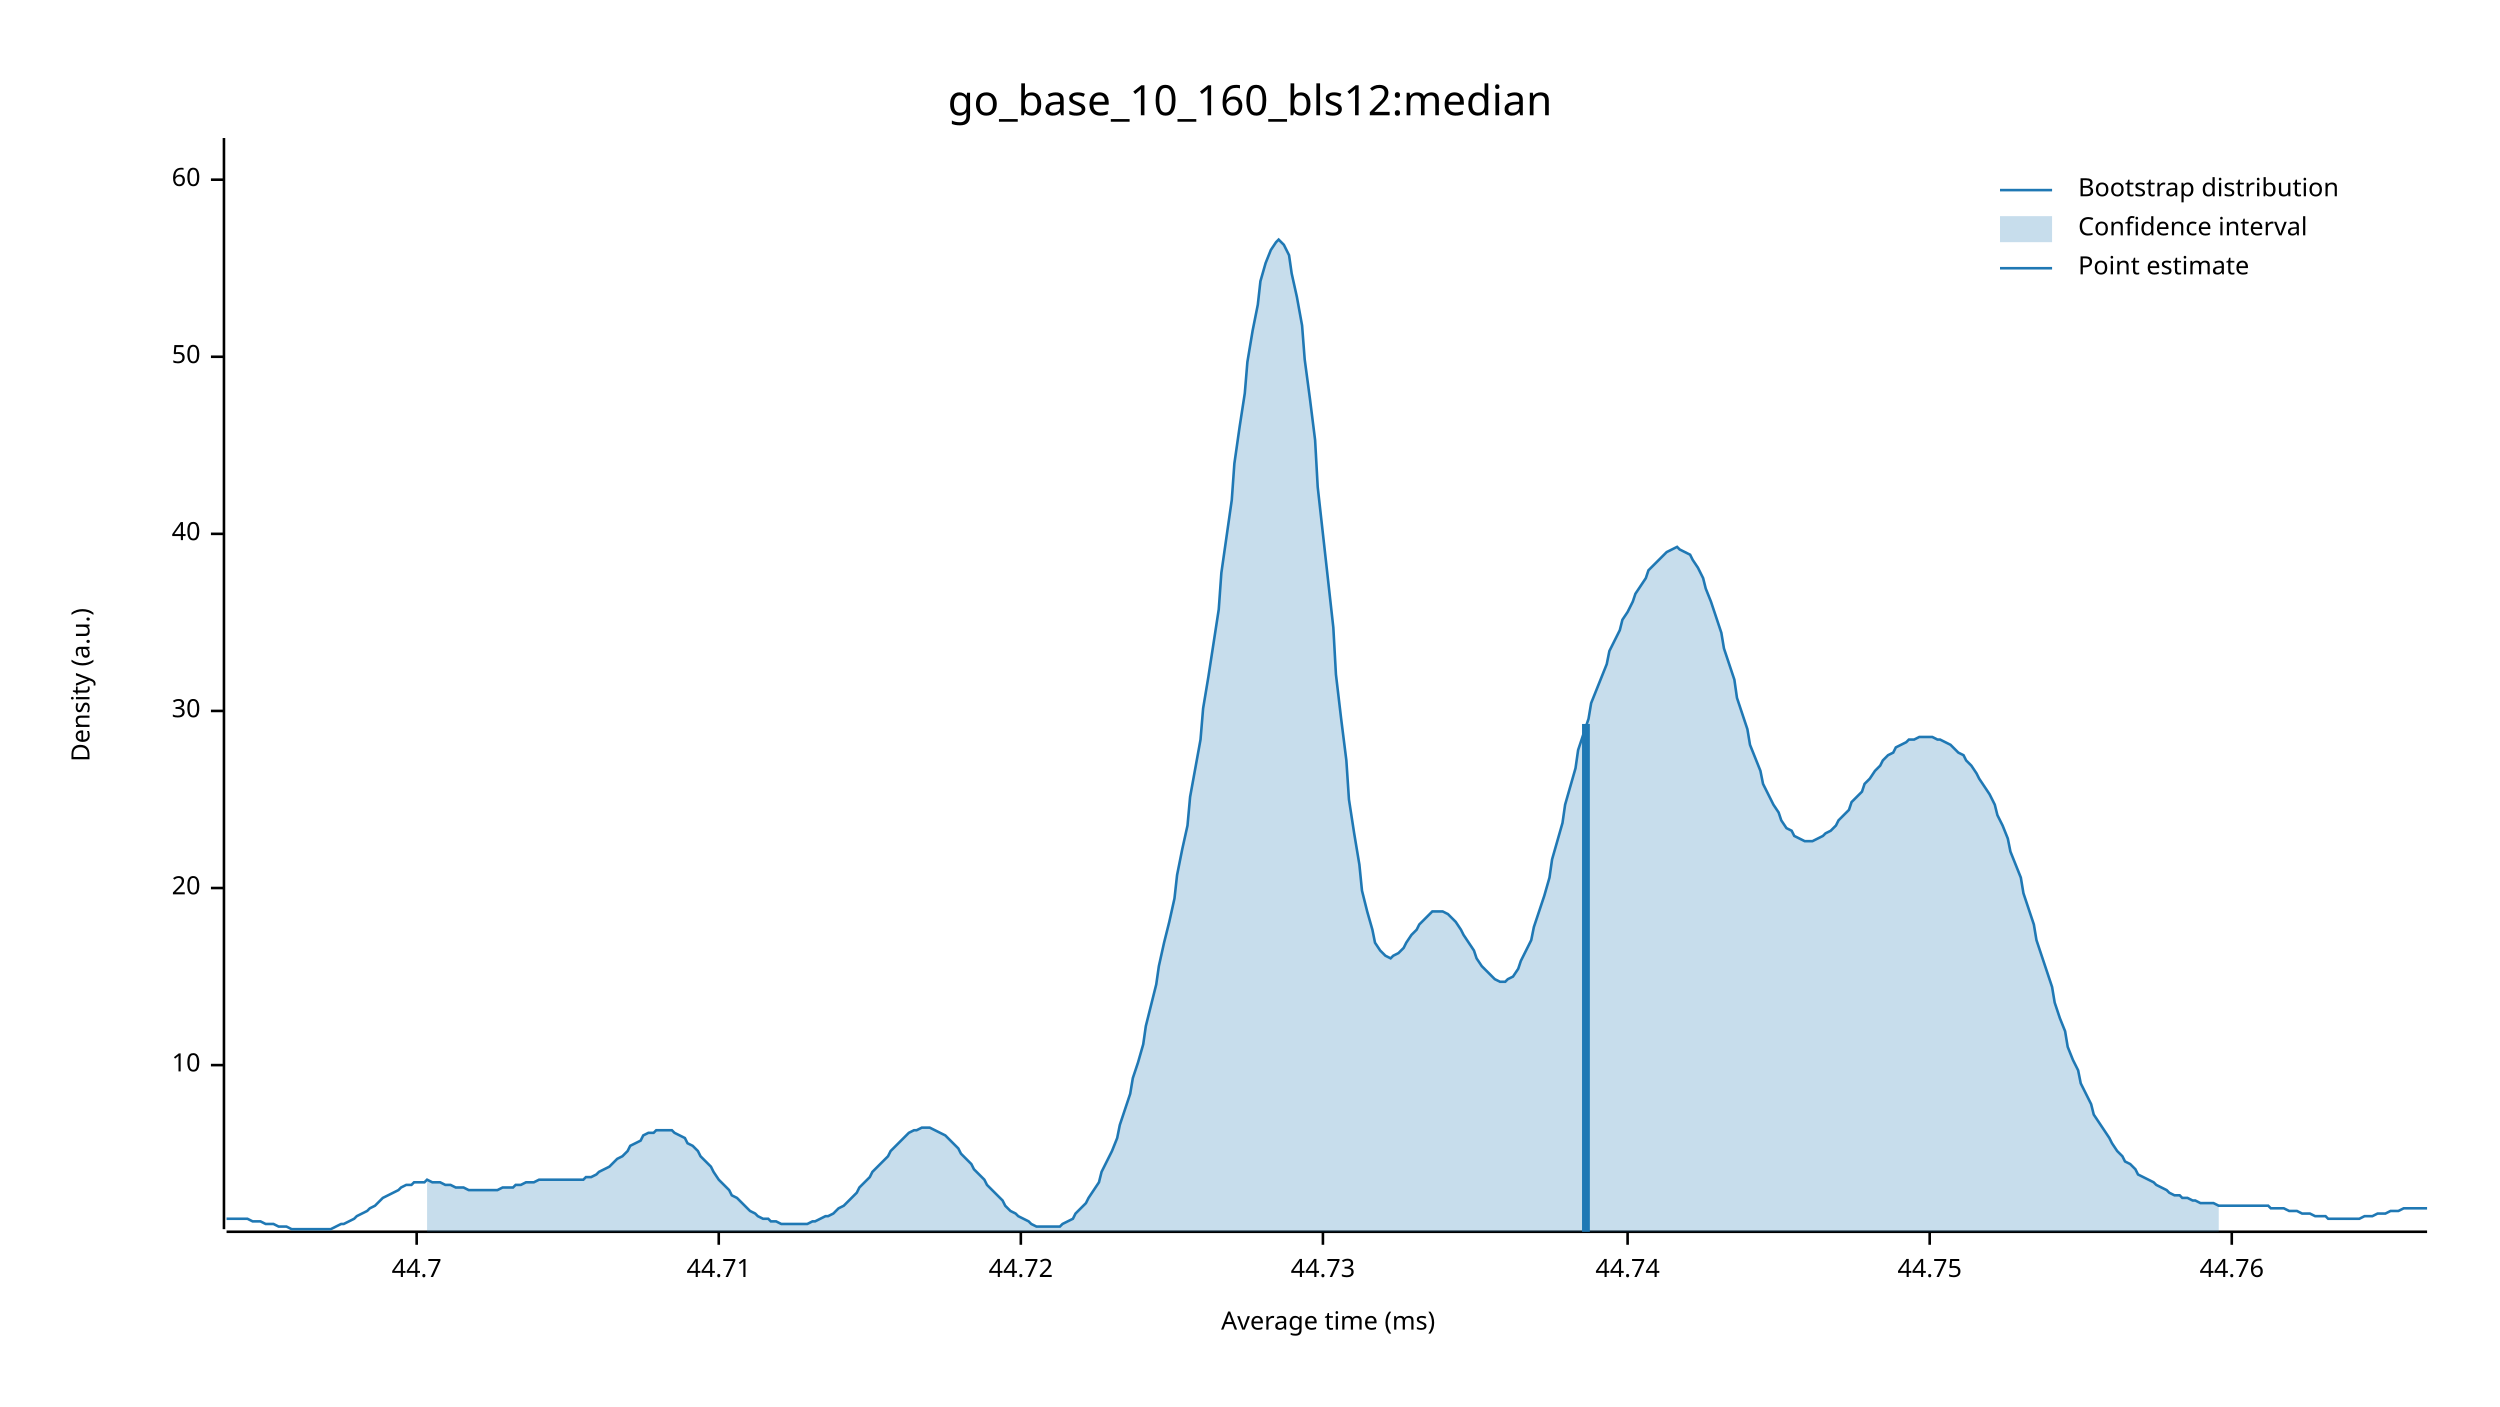
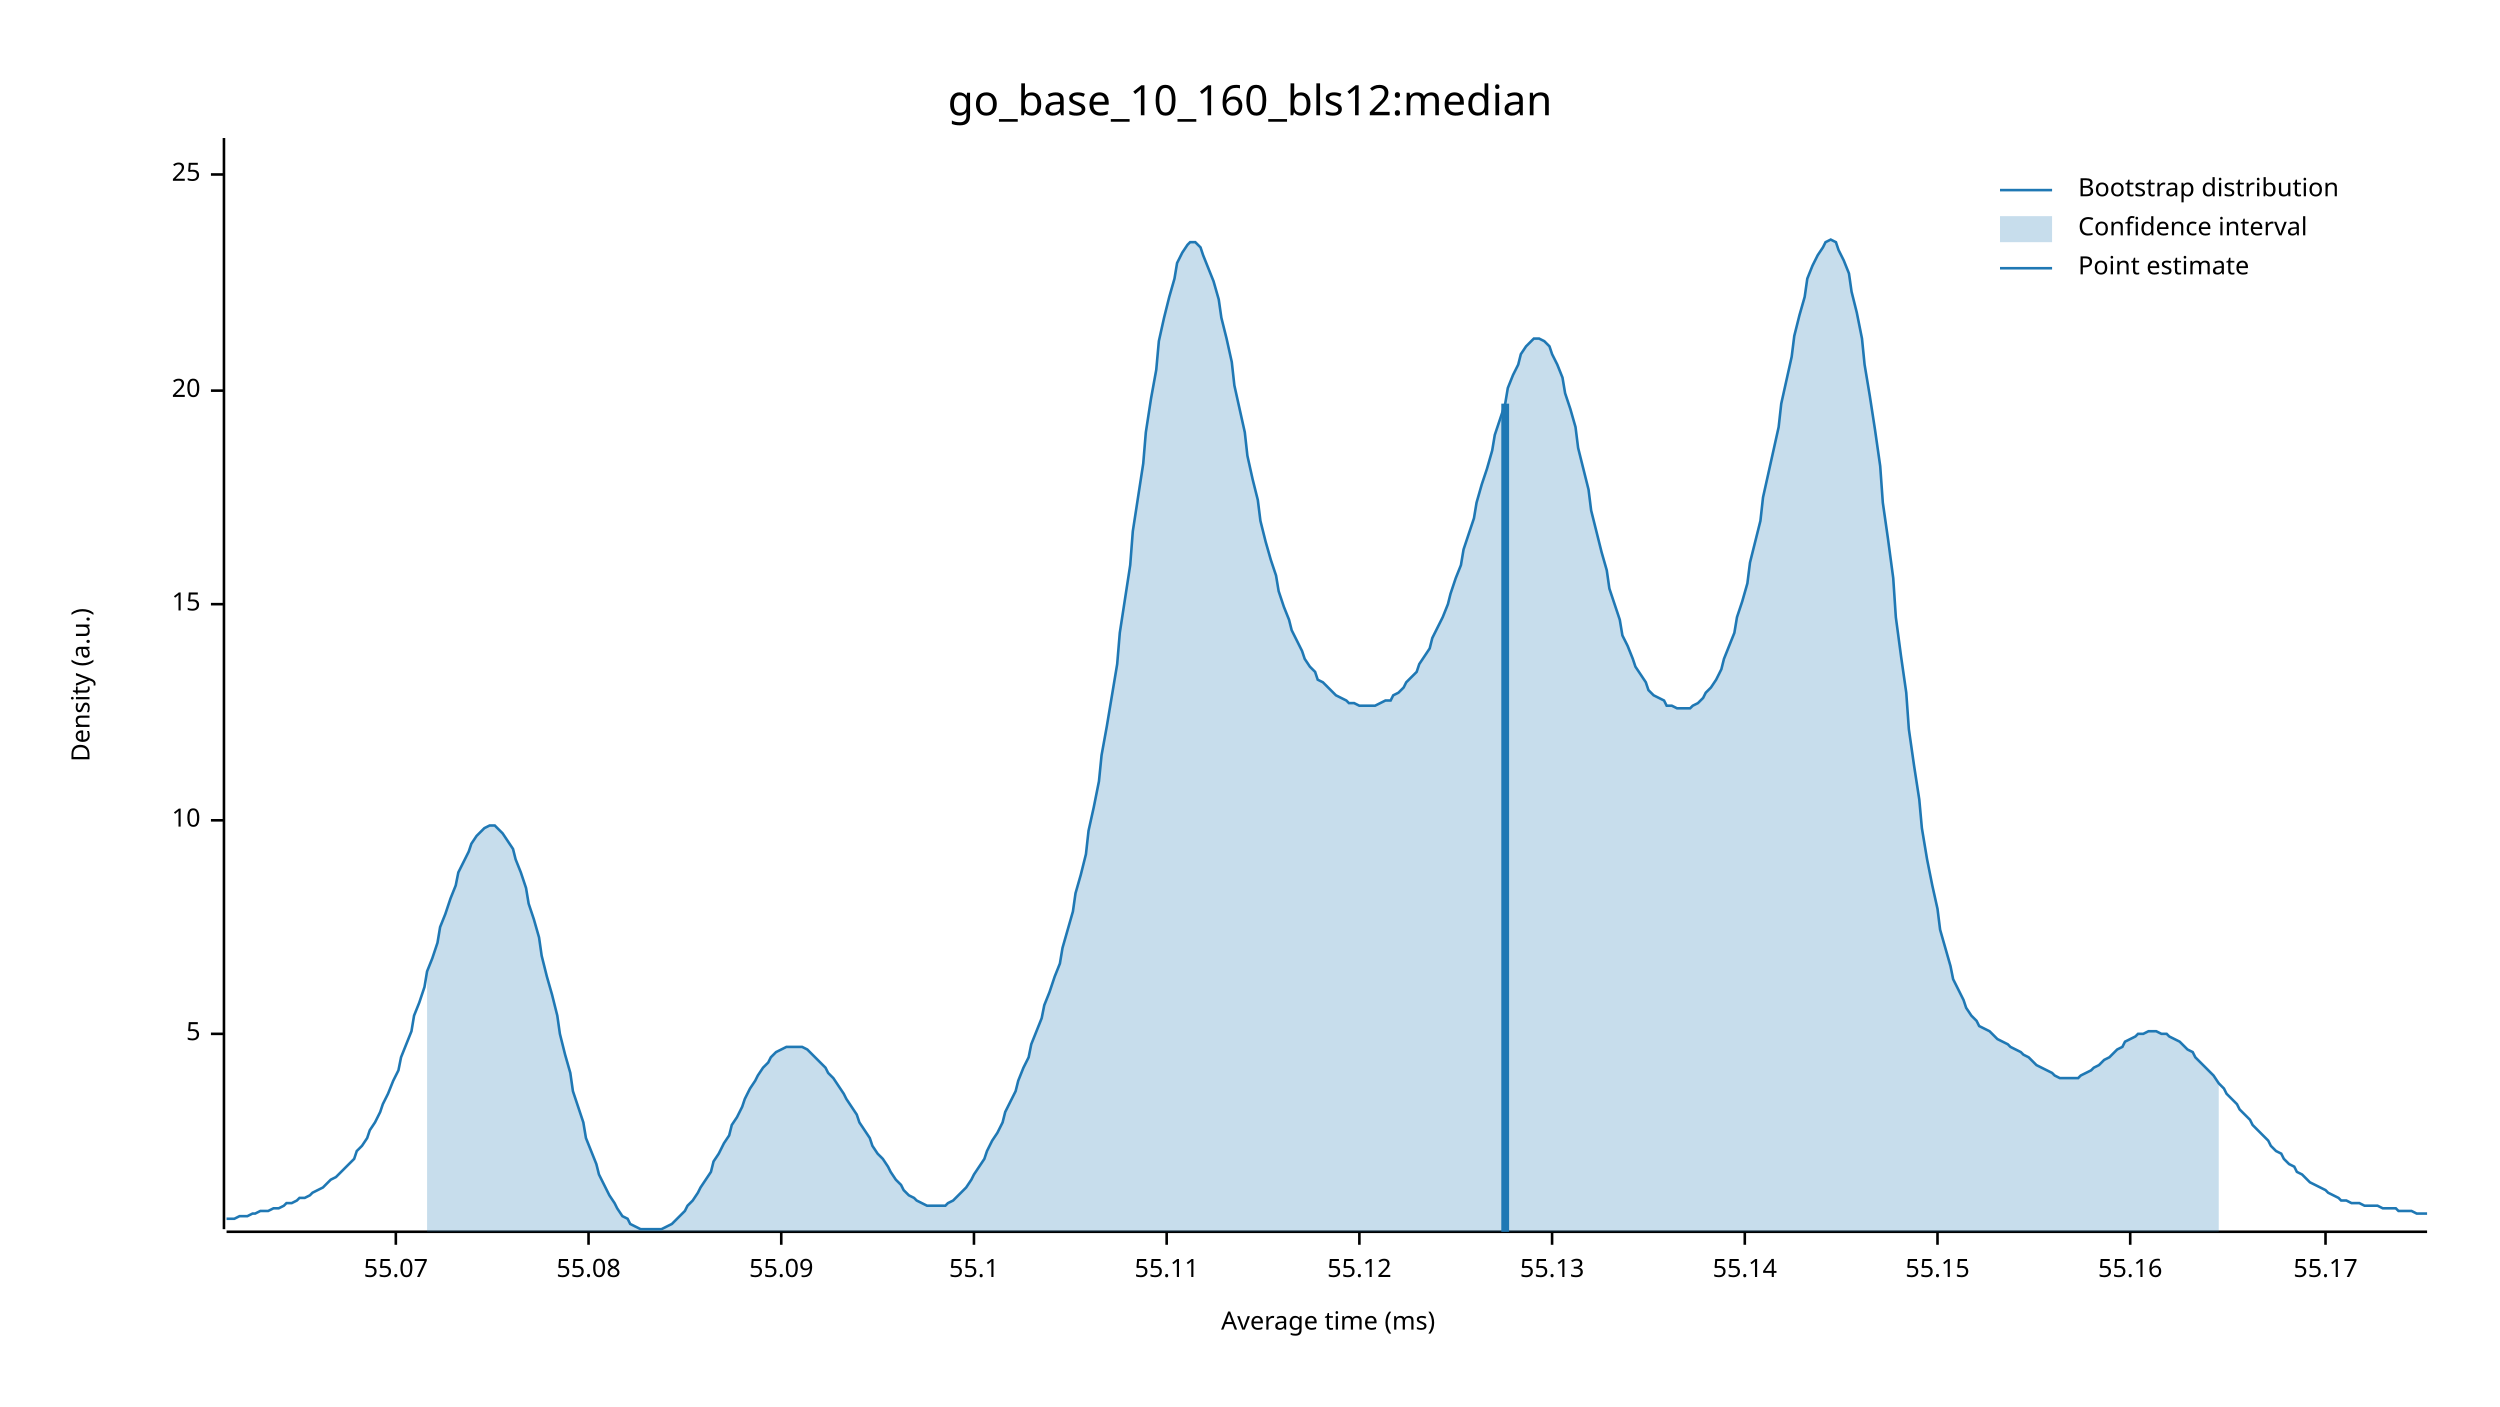
<svg xmlns="http://www.w3.org/2000/svg" width="960" height="540" viewBox="0 0 960 540">
  <text x="480" y="32" dy="0.76em" text-anchor="middle" font-family="sans-serif" font-size="16.129" opacity="1" fill="#000000">
go_base_10_160_bls12:median
</text>
  <text x="27" y="263" dy="0.76em" text-anchor="middle" font-family="sans-serif" font-size="9.677" opacity="1" fill="#000000" transform="rotate(270, 27, 263)">
Density (a.u.)
</text>
  <text x="510" y="513" dy="-0.5ex" text-anchor="middle" font-family="sans-serif" font-size="9.677" opacity="1" fill="#000000">
Average time (ms)
</text>
  <polyline fill="none" opacity="1" stroke="#000000" stroke-width="1" points="86,53 86,472 " />
-   <text x="77" y="409" dy="0.5ex" text-anchor="end" font-family="sans-serif" font-size="9.677" opacity="1" fill="#000000">
+   <text x="77" y="397" dy="0.5ex" text-anchor="end" font-family="sans-serif" font-size="9.677" opacity="1" fill="#000000">
+ 5
+ </text>
+   <polyline fill="none" opacity="1" stroke="#000000" stroke-width="1" points="81,397 86,397 " />
+   <text x="77" y="315" dy="0.5ex" text-anchor="end" font-family="sans-serif" font-size="9.677" opacity="1" fill="#000000">
10
</text>
-   <polyline fill="none" opacity="1" stroke="#000000" stroke-width="1" points="81,409 86,409 " />
-   <text x="77" y="341" dy="0.5ex" text-anchor="end" font-family="sans-serif" font-size="9.677" opacity="1" fill="#000000">
+   <polyline fill="none" opacity="1" stroke="#000000" stroke-width="1" points="81,315 86,315 " />
+   <text x="77" y="232" dy="0.5ex" text-anchor="end" font-family="sans-serif" font-size="9.677" opacity="1" fill="#000000">
+ 15
+ </text>
+   <polyline fill="none" opacity="1" stroke="#000000" stroke-width="1" points="81,232 86,232 " />
+   <text x="77" y="150" dy="0.5ex" text-anchor="end" font-family="sans-serif" font-size="9.677" opacity="1" fill="#000000">
20
</text>
-   <polyline fill="none" opacity="1" stroke="#000000" stroke-width="1" points="81,341 86,341 " />
-   <text x="77" y="273" dy="0.5ex" text-anchor="end" font-family="sans-serif" font-size="9.677" opacity="1" fill="#000000">
- 30
+   <polyline fill="none" opacity="1" stroke="#000000" stroke-width="1" points="81,150 86,150 " />
+   <text x="77" y="67" dy="0.5ex" text-anchor="end" font-family="sans-serif" font-size="9.677" opacity="1" fill="#000000">
+ 25
</text>
-   <polyline fill="none" opacity="1" stroke="#000000" stroke-width="1" points="81,273 86,273 " />
-   <text x="77" y="205" dy="0.5ex" text-anchor="end" font-family="sans-serif" font-size="9.677" opacity="1" fill="#000000">
- 40
+   <polyline fill="none" opacity="1" stroke="#000000" stroke-width="1" points="81,67 86,67 " />
+   <polyline fill="none" opacity="1" stroke="#000000" stroke-width="1" points="87,473 932,473 " />
+   <text x="152" y="483" dy="0.76em" text-anchor="middle" font-family="sans-serif" font-size="9.677" opacity="1" fill="#000000">
+ 55.07
</text>
-   <polyline fill="none" opacity="1" stroke="#000000" stroke-width="1" points="81,205 86,205 " />
-   <text x="77" y="137" dy="0.5ex" text-anchor="end" font-family="sans-serif" font-size="9.677" opacity="1" fill="#000000">
- 50
+   <polyline fill="none" opacity="1" stroke="#000000" stroke-width="1" points="152,473 152,478 " />
+   <text x="226" y="483" dy="0.76em" text-anchor="middle" font-family="sans-serif" font-size="9.677" opacity="1" fill="#000000">
+ 55.08
</text>
-   <polyline fill="none" opacity="1" stroke="#000000" stroke-width="1" points="81,137 86,137 " />
-   <text x="77" y="69" dy="0.5ex" text-anchor="end" font-family="sans-serif" font-size="9.677" opacity="1" fill="#000000">
- 60
+   <polyline fill="none" opacity="1" stroke="#000000" stroke-width="1" points="226,473 226,478 " />
+   <text x="300" y="483" dy="0.76em" text-anchor="middle" font-family="sans-serif" font-size="9.677" opacity="1" fill="#000000">
+ 55.09
</text>
-   <polyline fill="none" opacity="1" stroke="#000000" stroke-width="1" points="81,69 86,69 " />
-   <polyline fill="none" opacity="1" stroke="#000000" stroke-width="1" points="87,473 932,473 " />
-   <text x="160" y="483" dy="0.76em" text-anchor="middle" font-family="sans-serif" font-size="9.677" opacity="1" fill="#000000">
- 44.7
+   <polyline fill="none" opacity="1" stroke="#000000" stroke-width="1" points="300,473 300,478 " />
+   <text x="374" y="483" dy="0.76em" text-anchor="middle" font-family="sans-serif" font-size="9.677" opacity="1" fill="#000000">
+ 55.1
</text>
-   <polyline fill="none" opacity="1" stroke="#000000" stroke-width="1" points="160,473 160,478 " />
-   <text x="276" y="483" dy="0.76em" text-anchor="middle" font-family="sans-serif" font-size="9.677" opacity="1" fill="#000000">
- 44.71
+   <polyline fill="none" opacity="1" stroke="#000000" stroke-width="1" points="374,473 374,478 " />
+   <text x="448" y="483" dy="0.76em" text-anchor="middle" font-family="sans-serif" font-size="9.677" opacity="1" fill="#000000">
+ 55.11
</text>
-   <polyline fill="none" opacity="1" stroke="#000000" stroke-width="1" points="276,473 276,478 " />
-   <text x="392" y="483" dy="0.76em" text-anchor="middle" font-family="sans-serif" font-size="9.677" opacity="1" fill="#000000">
- 44.72
+   <polyline fill="none" opacity="1" stroke="#000000" stroke-width="1" points="448,473 448,478 " />
+   <text x="522" y="483" dy="0.76em" text-anchor="middle" font-family="sans-serif" font-size="9.677" opacity="1" fill="#000000">
+ 55.12
</text>
-   <polyline fill="none" opacity="1" stroke="#000000" stroke-width="1" points="392,473 392,478 " />
-   <text x="508" y="483" dy="0.76em" text-anchor="middle" font-family="sans-serif" font-size="9.677" opacity="1" fill="#000000">
- 44.73
+   <polyline fill="none" opacity="1" stroke="#000000" stroke-width="1" points="522,473 522,478 " />
+   <text x="596" y="483" dy="0.76em" text-anchor="middle" font-family="sans-serif" font-size="9.677" opacity="1" fill="#000000">
+ 55.13
</text>
-   <polyline fill="none" opacity="1" stroke="#000000" stroke-width="1" points="508,473 508,478 " />
-   <text x="625" y="483" dy="0.76em" text-anchor="middle" font-family="sans-serif" font-size="9.677" opacity="1" fill="#000000">
- 44.74
+   <polyline fill="none" opacity="1" stroke="#000000" stroke-width="1" points="596,473 596,478 " />
+   <text x="670" y="483" dy="0.76em" text-anchor="middle" font-family="sans-serif" font-size="9.677" opacity="1" fill="#000000">
+ 55.14
</text>
-   <polyline fill="none" opacity="1" stroke="#000000" stroke-width="1" points="625,473 625,478 " />
-   <text x="741" y="483" dy="0.76em" text-anchor="middle" font-family="sans-serif" font-size="9.677" opacity="1" fill="#000000">
- 44.75
+   <polyline fill="none" opacity="1" stroke="#000000" stroke-width="1" points="670,473 670,478 " />
+   <text x="744" y="483" dy="0.76em" text-anchor="middle" font-family="sans-serif" font-size="9.677" opacity="1" fill="#000000">
+ 55.15
</text>
-   <polyline fill="none" opacity="1" stroke="#000000" stroke-width="1" points="741,473 741,478 " />
-   <text x="857" y="483" dy="0.76em" text-anchor="middle" font-family="sans-serif" font-size="9.677" opacity="1" fill="#000000">
- 44.76
+   <polyline fill="none" opacity="1" stroke="#000000" stroke-width="1" points="744,473 744,478 " />
+   <text x="818" y="483" dy="0.76em" text-anchor="middle" font-family="sans-serif" font-size="9.677" opacity="1" fill="#000000">
+ 55.16
</text>
-   <polyline fill="none" opacity="1" stroke="#000000" stroke-width="1" points="857,473 857,478 " />
-   <polyline fill="none" opacity="1" stroke="#1F78B4" stroke-width="1" points="87,468 88,468 90,468 92,468 93,468 95,468 97,469 98,469 100,469 102,470 103,470 105,470 107,471 109,471 110,471 112,472 114,472 115,472 117,472 119,472 120,472 122,472 124,472 125,472 127,472 129,471 131,470 132,470 134,469 136,468 137,467 139,466 141,465 142,464 144,463 146,461 147,460 149,459 151,458 153,457 154,456 156,455 158,455 159,454 161,454 163,454 164,453 166,454 168,454 169,454 171,455 173,455 175,456 176,456 178,456 180,457 181,457 183,457 185,457 186,457 188,457 190,457 191,457 193,456 195,456 197,456 198,455 200,455 202,454 203,454 205,454 207,453 208,453 210,453 212,453 214,453 215,453 217,453 219,453 220,453 222,453 224,453 225,452 227,452 229,451 230,450 232,449 234,448 236,446 237,445 239,444 241,442 242,440 244,439 246,438 247,436 249,435 251,435 252,434 254,434 256,434 258,434 259,435 261,436 263,437 264,439 266,440 268,442 269,444 271,446 273,448 274,450 276,453 278,455 280,457 281,459 283,460 285,462 286,463 288,465 290,466 291,467 293,468 295,468 296,469 298,469 300,470 302,470 303,470 305,470 307,470 308,470 310,470 312,469 313,469 315,468 317,467 318,467 320,466 322,464 324,463 325,462 327,460 329,458 330,456 332,454 334,452 335,450 337,448 339,446 341,444 342,442 344,440 346,438 347,437 349,435 351,434 352,434 354,433 356,433 357,433 359,434 361,435 363,436 364,437 366,439 368,441 369,443 371,445 373,447 374,449 376,451 378,453 379,455 381,457 383,459 385,461 386,463 388,465 390,466 391,467 393,468 395,469 396,470 398,471 400,471 401,471 403,471 405,471 407,471 408,470 410,469 412,468 413,466 415,464 417,462 418,460 420,457 422,454 423,450 425,446 427,442 429,437 430,432 432,426 434,420 435,414 437,408 439,401 440,394 442,386 444,378 445,371 447,362 449,354 451,345 452,336 454,326 456,317 457,306 459,295 461,284 462,272 464,260 466,247 468,234 469,220 471,206 473,192 474,178 476,164 478,151 479,139 481,127 483,117 484,108 486,101 488,96 490,93 491,92 493,94 495,98 496,105 498,114 500,125 501,138 503,153 505,169 506,187 508,205 510,223 512,241 513,259 515,276 517,292 518,307 520,320 522,332 523,342 525,350 527,357 528,362 530,365 532,367 534,368 535,367 537,366 539,364 540,362 542,359 544,357 545,355 547,353 549,351 550,350 552,350 554,350 556,351 557,352 559,354 561,357 562,359 564,362 566,365 567,368 569,371 571,373 573,375 574,376 576,377 578,377 579,376 581,375 583,372 584,369 586,365 588,361 589,356 591,350 593,344 595,337 596,330 598,323 600,316 601,309 603,302 605,295 606,288 608,282 610,276 611,270 613,265 615,260 617,255 618,250 620,246 622,242 623,238 625,235 627,231 628,228 630,225 632,222 633,219 635,217 637,215 639,213 640,212 642,211 644,210 645,211 647,212 649,213 650,215 652,218 654,222 655,226 657,231 659,237 661,243 662,249 664,255 666,261 667,268 669,274 671,280 672,286 674,291 676,296 677,301 679,305 681,309 683,312 684,315 686,318 688,319 689,321 691,322 693,323 694,323 696,323 698,322 700,321 701,320 703,319 705,317 706,315 708,313 710,311 711,308 713,306 715,304 716,301 718,299 720,296 722,294 723,292 725,290 727,289 728,287 730,286 732,285 733,284 735,284 737,283 738,283 740,283 742,283 744,284 745,284 747,285 749,286 750,287 752,289 754,290 755,292 757,294 759,297 760,299 762,302 764,305 766,309 767,313 769,317 771,322 772,327 774,332 776,337 777,343 779,349 781,355 782,361 784,367 786,373 788,379 789,385 791,391 793,396 794,402 796,407 798,411 799,416 801,420 803,424 804,428 806,431 808,434 810,437 811,439 813,442 815,444 816,446 818,447 820,449 821,451 823,452 825,453 827,454 828,455 830,456 832,457 833,458 835,459 837,459 838,460 840,460 842,461 843,461 845,462 847,462 849,462 850,462 852,463 854,463 855,463 857,463 859,463 860,463 862,463 864,463 865,463 867,463 869,463 871,463 872,464 874,464 876,464 877,464 879,465 881,465 882,465 884,466 886,466 887,466 889,467 891,467 893,467 894,468 896,468 898,468 899,468 901,468 903,468 904,468 906,468 908,467 909,467 911,467 913,466 915,466 916,466 918,465 920,465 921,465 923,464 925,464 926,464 928,464 930,464 932,464 " />
-   <polygon opacity="0.25" fill="#1F78B4" points="164,453 166,454 168,454 169,454 171,455 173,455 175,456 176,456 178,456 180,457 181,457 183,457 185,457 186,457 188,457 190,457 191,457 193,456 195,456 197,456 198,455 200,455 202,454 203,454 205,454 207,453 208,453 210,453 212,453 214,453 215,453 217,453 219,453 220,453 222,453 224,453 225,452 227,452 229,451 230,450 232,449 234,448 236,446 237,445 239,444 241,442 242,440 244,439 246,438 247,436 249,435 251,435 252,434 254,434 256,434 258,434 259,435 261,436 263,437 264,439 266,440 268,442 269,444 271,446 273,448 274,450 276,453 278,455 280,457 281,459 283,460 285,462 286,463 288,465 290,466 291,467 293,468 295,468 296,469 298,469 300,470 302,470 303,470 305,470 307,470 308,470 310,470 312,469 313,469 315,468 317,467 318,467 320,466 322,464 324,463 325,462 327,460 329,458 330,456 332,454 334,452 335,450 337,448 339,446 341,444 342,442 344,440 346,438 347,437 349,435 351,434 352,434 354,433 356,433 357,433 359,434 361,435 363,436 364,437 366,439 368,441 369,443 371,445 373,447 374,449 376,451 378,453 379,455 381,457 383,459 385,461 386,463 388,465 390,466 391,467 393,468 395,469 396,470 398,471 400,471 401,471 403,471 405,471 407,471 408,470 410,469 412,468 413,466 415,464 417,462 418,460 420,457 422,454 423,450 425,446 427,442 429,437 430,432 432,426 434,420 435,414 437,408 439,401 440,394 442,386 444,378 445,371 447,362 449,354 451,345 452,336 454,326 456,317 457,306 459,295 461,284 462,272 464,260 466,247 468,234 469,220 471,206 473,192 474,178 476,164 478,151 479,139 481,127 483,117 484,108 486,101 488,96 490,93 491,92 493,94 495,98 496,105 498,114 500,125 501,138 503,153 505,169 506,187 508,205 510,223 512,241 513,259 515,276 517,292 518,307 520,320 522,332 523,342 525,350 527,357 528,362 530,365 532,367 534,368 535,367 537,366 539,364 540,362 542,359 544,357 545,355 547,353 549,351 550,350 552,350 554,350 556,351 557,352 559,354 561,357 562,359 564,362 566,365 567,368 569,371 571,373 573,375 574,376 576,377 578,377 579,376 581,375 583,372 584,369 586,365 588,361 589,356 591,350 593,344 595,337 596,330 598,323 600,316 601,309 603,302 605,295 606,288 608,282 610,276 611,270 613,265 615,260 617,255 618,250 620,246 622,242 623,238 625,235 627,231 628,228 630,225 632,222 633,219 635,217 637,215 639,213 640,212 642,211 644,210 645,211 647,212 649,213 650,215 652,218 654,222 655,226 657,231 659,237 661,243 662,249 664,255 666,261 667,268 669,274 671,280 672,286 674,291 676,296 677,301 679,305 681,309 683,312 684,315 686,318 688,319 689,321 691,322 693,323 694,323 696,323 698,322 700,321 701,320 703,319 705,317 706,315 708,313 710,311 711,308 713,306 715,304 716,301 718,299 720,296 722,294 723,292 725,290 727,289 728,287 730,286 732,285 733,284 735,284 737,283 738,283 740,283 742,283 744,284 745,284 747,285 749,286 750,287 752,289 754,290 755,292 757,294 759,297 760,299 762,302 764,305 766,309 767,313 769,317 771,322 772,327 774,332 776,337 777,343 779,349 781,355 782,361 784,367 786,373 788,379 789,385 791,391 793,396 794,402 796,407 798,411 799,416 801,420 803,424 804,428 806,431 808,434 810,437 811,439 813,442 815,444 816,446 818,447 820,449 821,451 823,452 825,453 827,454 828,455 830,456 832,457 833,458 835,459 837,459 838,460 840,460 842,461 843,461 845,462 847,462 849,462 850,462 852,463 852,473 164,473 " />
-   <polyline fill="none" opacity="1" stroke="#1F78B4" stroke-width="3" points="609,473 609,278 " />
+   <polyline fill="none" opacity="1" stroke="#000000" stroke-width="1" points="818,473 818,478 " />
+   <text x="893" y="483" dy="0.76em" text-anchor="middle" font-family="sans-serif" font-size="9.677" opacity="1" fill="#000000">
+ 55.17
+ </text>
+   <polyline fill="none" opacity="1" stroke="#000000" stroke-width="1" points="893,473 893,478 " />
+   <polyline fill="none" opacity="1" stroke="#1F78B4" stroke-width="1" points="87,468 88,468 90,468 92,467 93,467 95,467 97,466 98,466 100,465 102,465 103,465 105,464 107,464 109,463 110,462 112,462 114,461 115,460 117,460 119,459 120,458 122,457 124,456 125,455 127,453 129,452 131,450 132,449 134,447 136,445 137,442 139,440 141,437 142,434 144,431 146,427 147,424 149,420 151,415 153,411 154,406 156,401 158,396 159,390 161,385 163,379 164,373 166,368 168,362 169,356 171,351 173,345 175,340 176,335 178,331 180,327 181,324 183,321 185,319 186,318 188,317 190,317 191,318 193,320 195,323 197,326 198,330 200,335 202,341 203,347 205,353 207,360 208,367 210,375 212,382 214,390 215,397 217,405 219,412 220,419 222,425 224,431 225,437 227,442 229,447 230,451 232,455 234,459 236,462 237,464 239,467 241,468 242,470 244,471 246,472 247,472 249,472 251,472 252,472 254,472 256,471 258,470 259,469 261,467 263,465 264,463 266,461 268,458 269,456 271,453 273,450 274,446 276,443 278,439 280,436 281,432 283,429 285,425 286,422 288,418 290,415 291,413 293,410 295,408 296,406 298,404 300,403 302,402 303,402 305,402 307,402 308,402 310,403 312,405 313,406 315,408 317,410 318,412 320,414 322,417 324,420 325,422 327,425 329,428 330,431 332,434 334,437 335,440 337,443 339,445 341,448 342,450 344,453 346,455 347,457 349,459 351,460 352,461 354,462 356,463 357,463 359,463 361,463 363,463 364,462 366,461 368,459 369,458 371,456 373,453 374,451 376,448 378,445 379,442 381,438 383,435 385,431 386,427 388,423 390,419 391,415 393,410 395,406 396,401 398,396 400,391 401,386 403,381 405,375 407,370 408,364 410,357 412,350 413,343 415,336 417,328 418,319 420,310 422,300 423,290 425,279 427,267 429,255 430,243 432,230 434,217 435,204 437,191 439,178 440,166 442,153 444,142 445,131 447,122 449,114 451,107 452,101 454,97 456,94 457,93 459,93 461,95 462,98 464,103 466,108 468,115 469,122 471,130 473,139 474,148 476,157 478,166 479,175 481,184 483,192 484,200 486,208 488,215 490,221 491,227 493,233 495,238 496,242 498,246 500,250 501,253 503,256 505,258 506,261 508,262 510,264 512,266 513,267 515,268 517,269 518,270 520,270 522,271 523,271 525,271 527,271 528,271 530,270 532,269 534,269 535,267 537,266 539,264 540,262 542,260 544,258 545,255 547,252 549,249 550,245 552,241 554,237 556,232 557,228 559,222 561,217 562,211 564,205 566,199 567,193 569,186 571,180 573,173 574,167 576,161 578,155 579,149 581,144 583,140 584,136 586,133 588,131 589,130 591,130 593,131 595,133 596,136 598,140 600,145 601,151 603,157 605,164 606,172 608,180 610,188 611,196 613,204 615,212 617,219 618,226 620,232 622,238 623,244 625,248 627,253 628,256 630,259 632,262 633,265 635,267 637,268 639,269 640,271 642,271 644,272 645,272 647,272 649,272 650,271 652,270 654,268 655,266 657,264 659,261 661,257 662,253 664,248 666,243 667,237 669,231 671,224 672,216 674,208 676,200 677,191 679,182 681,173 683,164 684,155 686,146 688,137 689,129 691,121 693,114 694,107 696,102 698,98 700,95 701,93 703,92 705,93 706,96 708,100 710,105 711,112 713,120 715,130 716,140 718,152 720,165 722,179 723,193 725,207 727,222 728,237 730,252 732,266 733,280 735,294 737,307 738,318 740,330 742,340 744,349 745,357 747,364 749,371 750,376 752,380 754,384 755,387 757,390 759,392 760,394 762,395 764,396 766,398 767,399 769,400 771,401 772,402 774,403 776,404 777,405 779,406 781,408 782,409 784,410 786,411 788,412 789,413 791,414 793,414 794,414 796,414 798,414 799,413 801,412 803,411 804,410 806,409 808,407 810,406 811,405 813,403 815,402 816,400 818,399 820,398 821,397 823,397 825,396 827,396 828,396 830,397 832,397 833,398 835,399 837,400 838,401 840,403 842,404 843,406 845,408 847,410 849,412 850,413 852,416 854,418 855,420 857,422 859,424 860,426 862,428 864,430 865,432 867,434 869,436 871,438 872,440 874,442 876,443 877,445 879,447 881,448 882,450 884,451 886,453 887,454 889,455 891,456 893,457 894,458 896,459 898,460 899,461 901,461 903,462 904,462 906,462 908,463 909,463 911,463 913,463 915,464 916,464 918,464 920,464 921,465 923,465 925,465 926,465 928,466 930,466 932,466 " />
+   <polygon opacity="0.25" fill="#1F78B4" points="164,373 166,368 168,362 169,356 171,351 173,345 175,340 176,335 178,331 180,327 181,324 183,321 185,319 186,318 188,317 190,317 191,318 193,320 195,323 197,326 198,330 200,335 202,341 203,347 205,353 207,360 208,367 210,375 212,382 214,390 215,397 217,405 219,412 220,419 222,425 224,431 225,437 227,442 229,447 230,451 232,455 234,459 236,462 237,464 239,467 241,468 242,470 244,471 246,472 247,472 249,472 251,472 252,472 254,472 256,471 258,470 259,469 261,467 263,465 264,463 266,461 268,458 269,456 271,453 273,450 274,446 276,443 278,439 280,436 281,432 283,429 285,425 286,422 288,418 290,415 291,413 293,410 295,408 296,406 298,404 300,403 302,402 303,402 305,402 307,402 308,402 310,403 312,405 313,406 315,408 317,410 318,412 320,414 322,417 324,420 325,422 327,425 329,428 330,431 332,434 334,437 335,440 337,443 339,445 341,448 342,450 344,453 346,455 347,457 349,459 351,460 352,461 354,462 356,463 357,463 359,463 361,463 363,463 364,462 366,461 368,459 369,458 371,456 373,453 374,451 376,448 378,445 379,442 381,438 383,435 385,431 386,427 388,423 390,419 391,415 393,410 395,406 396,401 398,396 400,391 401,386 403,381 405,375 407,370 408,364 410,357 412,350 413,343 415,336 417,328 418,319 420,310 422,300 423,290 425,279 427,267 429,255 430,243 432,230 434,217 435,204 437,191 439,178 440,166 442,153 444,142 445,131 447,122 449,114 451,107 452,101 454,97 456,94 457,93 459,93 461,95 462,98 464,103 466,108 468,115 469,122 471,130 473,139 474,148 476,157 478,166 479,175 481,184 483,192 484,200 486,208 488,215 490,221 491,227 493,233 495,238 496,242 498,246 500,250 501,253 503,256 505,258 506,261 508,262 510,264 512,266 513,267 515,268 517,269 518,270 520,270 522,271 523,271 525,271 527,271 528,271 530,270 532,269 534,269 535,267 537,266 539,264 540,262 542,260 544,258 545,255 547,252 549,249 550,245 552,241 554,237 556,232 557,228 559,222 561,217 562,211 564,205 566,199 567,193 569,186 571,180 573,173 574,167 576,161 578,155 579,149 581,144 583,140 584,136 586,133 588,131 589,130 591,130 593,131 595,133 596,136 598,140 600,145 601,151 603,157 605,164 606,172 608,180 610,188 611,196 613,204 615,212 617,219 618,226 620,232 622,238 623,244 625,248 627,253 628,256 630,259 632,262 633,265 635,267 637,268 639,269 640,271 642,271 644,272 645,272 647,272 649,272 650,271 652,270 654,268 655,266 657,264 659,261 661,257 662,253 664,248 666,243 667,237 669,231 671,224 672,216 674,208 676,200 677,191 679,182 681,173 683,164 684,155 686,146 688,137 689,129 691,121 693,114 694,107 696,102 698,98 700,95 701,93 703,92 705,93 706,96 708,100 710,105 711,112 713,120 715,130 716,140 718,152 720,165 722,179 723,193 725,207 727,222 728,237 730,252 732,266 733,280 735,294 737,307 738,318 740,330 742,340 744,349 745,357 747,364 749,371 750,376 752,380 754,384 755,387 757,390 759,392 760,394 762,395 764,396 766,398 767,399 769,400 771,401 772,402 774,403 776,404 777,405 779,406 781,408 782,409 784,410 786,411 788,412 789,413 791,414 793,414 794,414 796,414 798,414 799,413 801,412 803,411 804,410 806,409 808,407 810,406 811,405 813,403 815,402 816,400 818,399 820,398 821,397 823,397 825,396 827,396 828,396 830,397 832,397 833,398 835,399 837,400 838,401 840,403 842,404 843,406 845,408 847,410 849,412 850,413 852,416 852,473 164,473 " />
+   <polyline fill="none" opacity="1" stroke="#1F78B4" stroke-width="3" points="578,473 578,155 " />
  <text x="798" y="68" dy="0.76em" text-anchor="start" font-family="sans-serif" font-size="9.677" opacity="1" fill="#000000">
Bootstrap distribution
</text>
  <text x="798" y="83" dy="0.76em" text-anchor="start" font-family="sans-serif" font-size="9.677" opacity="1" fill="#000000">
Confidence interval
</text>
  <text x="798" y="98" dy="0.76em" text-anchor="start" font-family="sans-serif" font-size="9.677" opacity="1" fill="#000000">
Point estimate
</text>
  <polyline fill="none" opacity="1" stroke="#1F78B4" stroke-width="1" points="768,73 788,73 " />
  <rect x="768" y="83" width="20" height="10" opacity="0.25" fill="#1F78B4" stroke="none" />
  <polyline fill="none" opacity="1" stroke="#1F78B4" stroke-width="1" points="768,103 788,103 " />
</svg>
